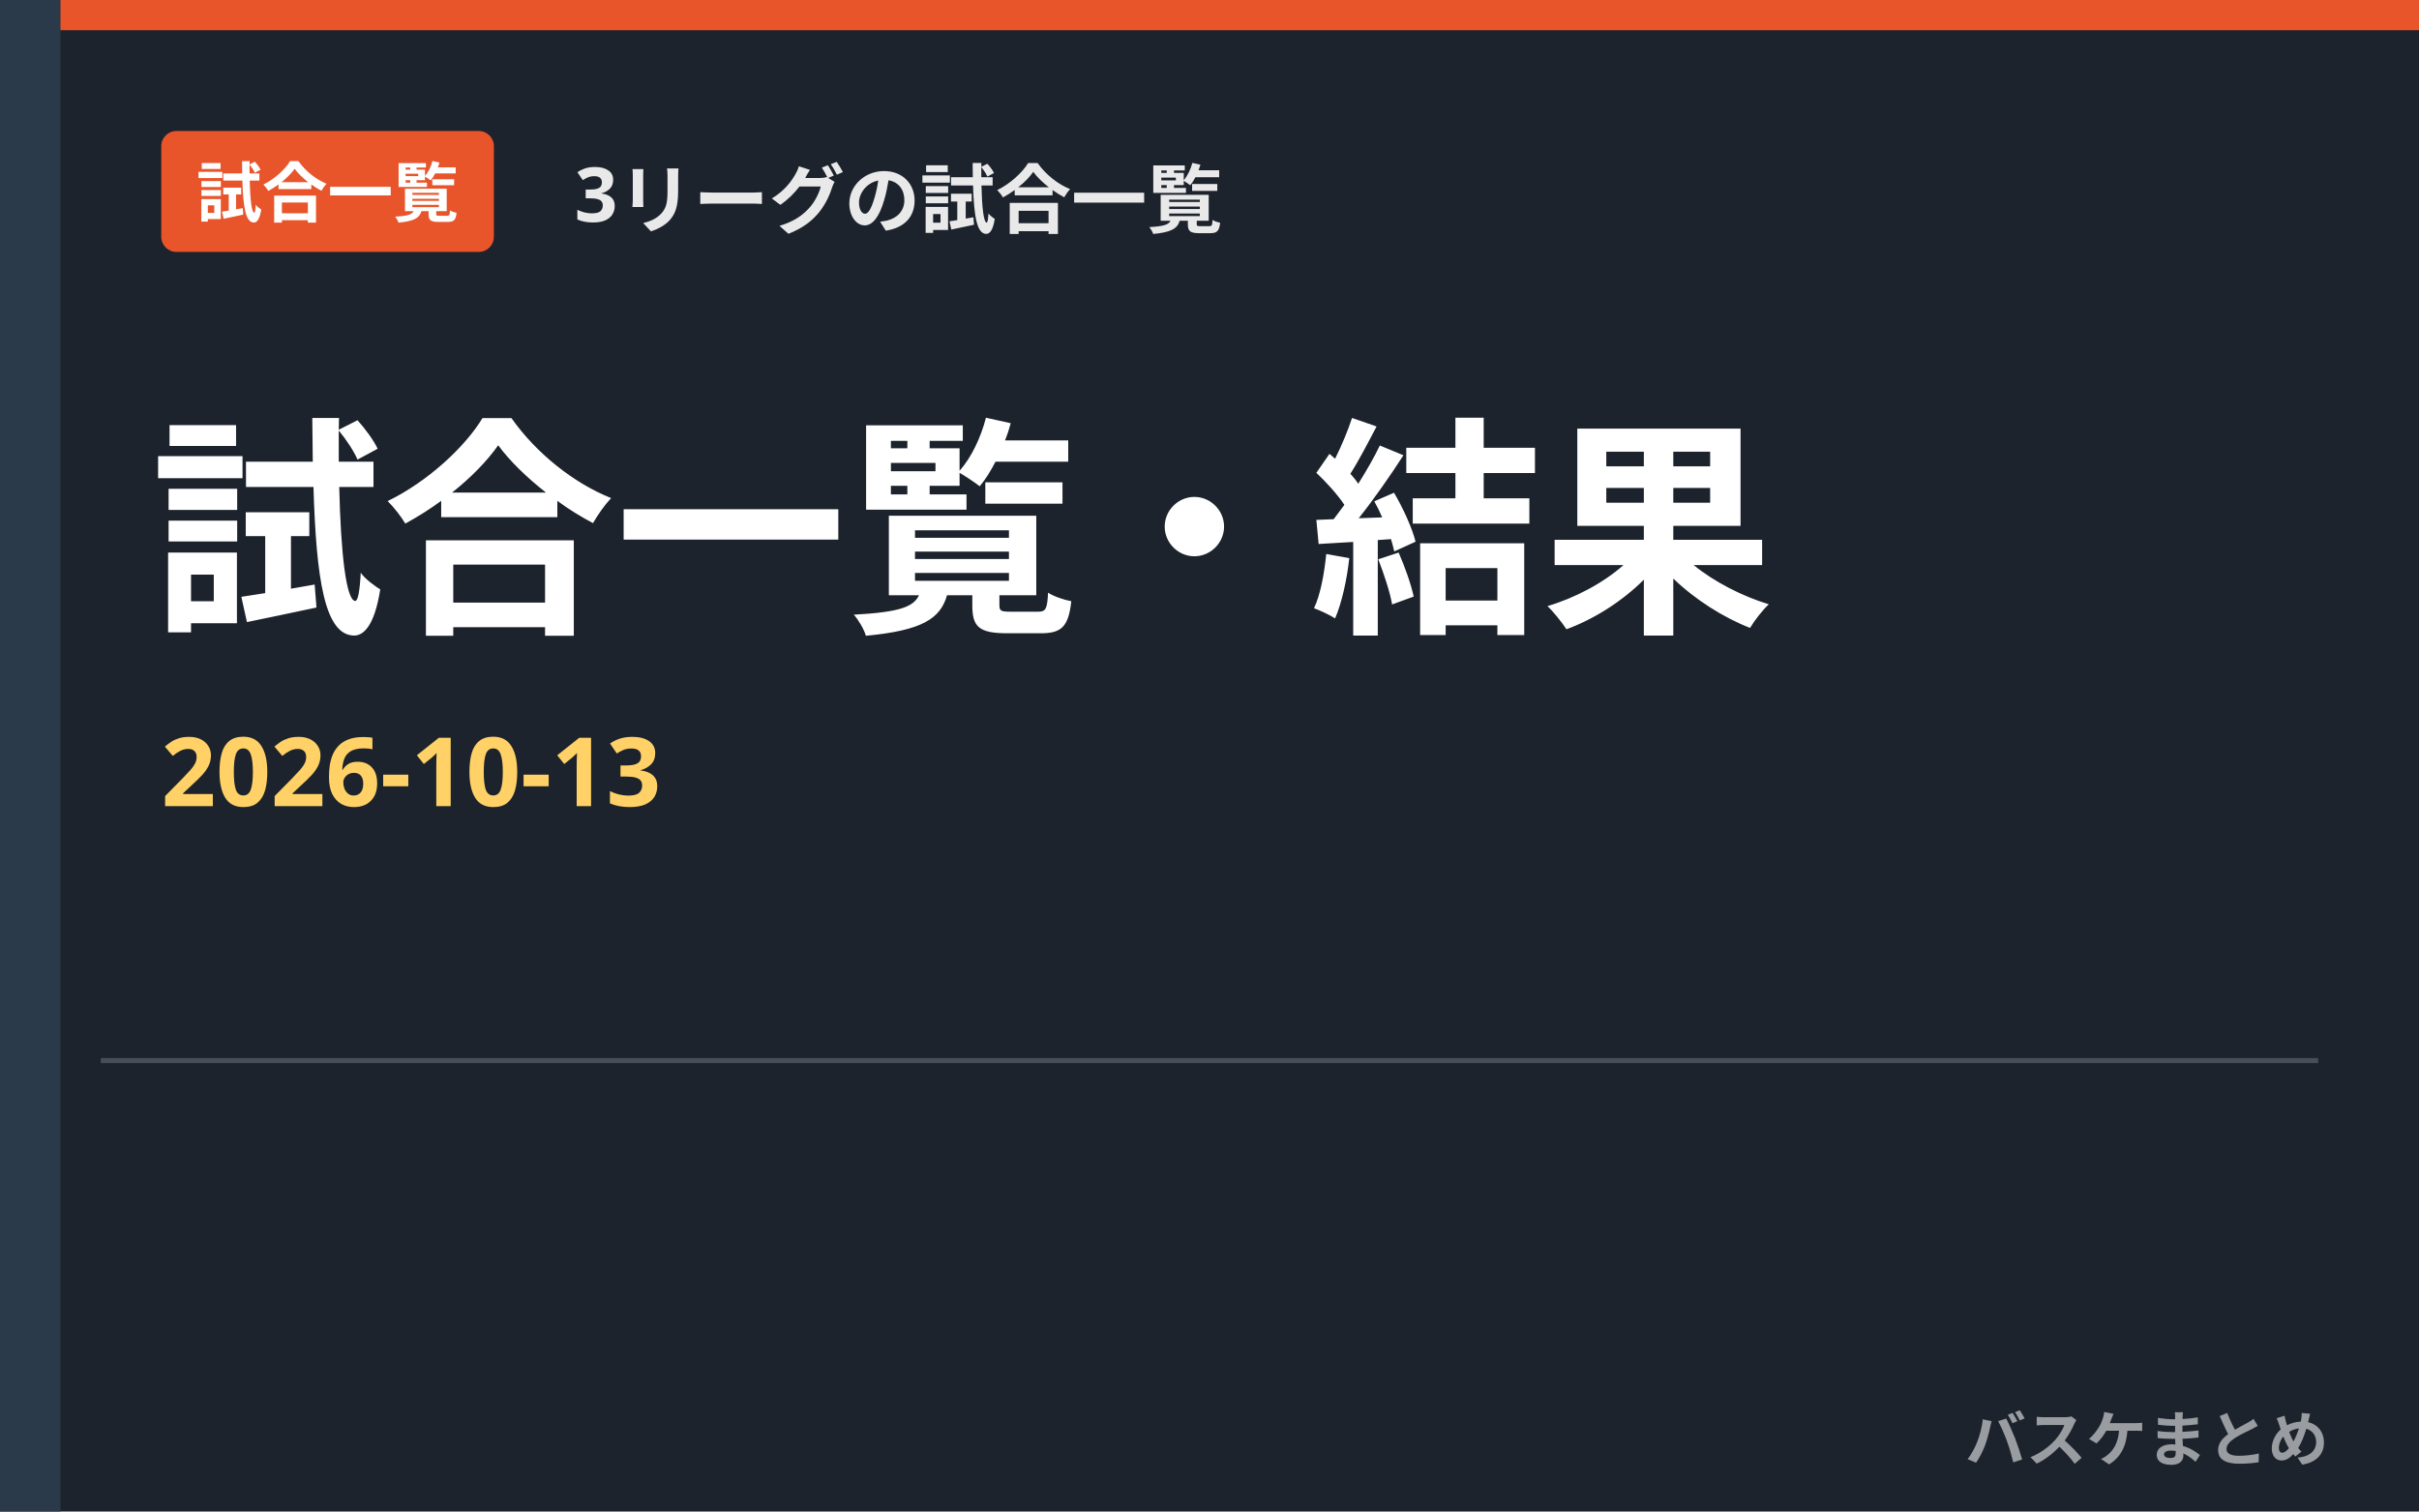
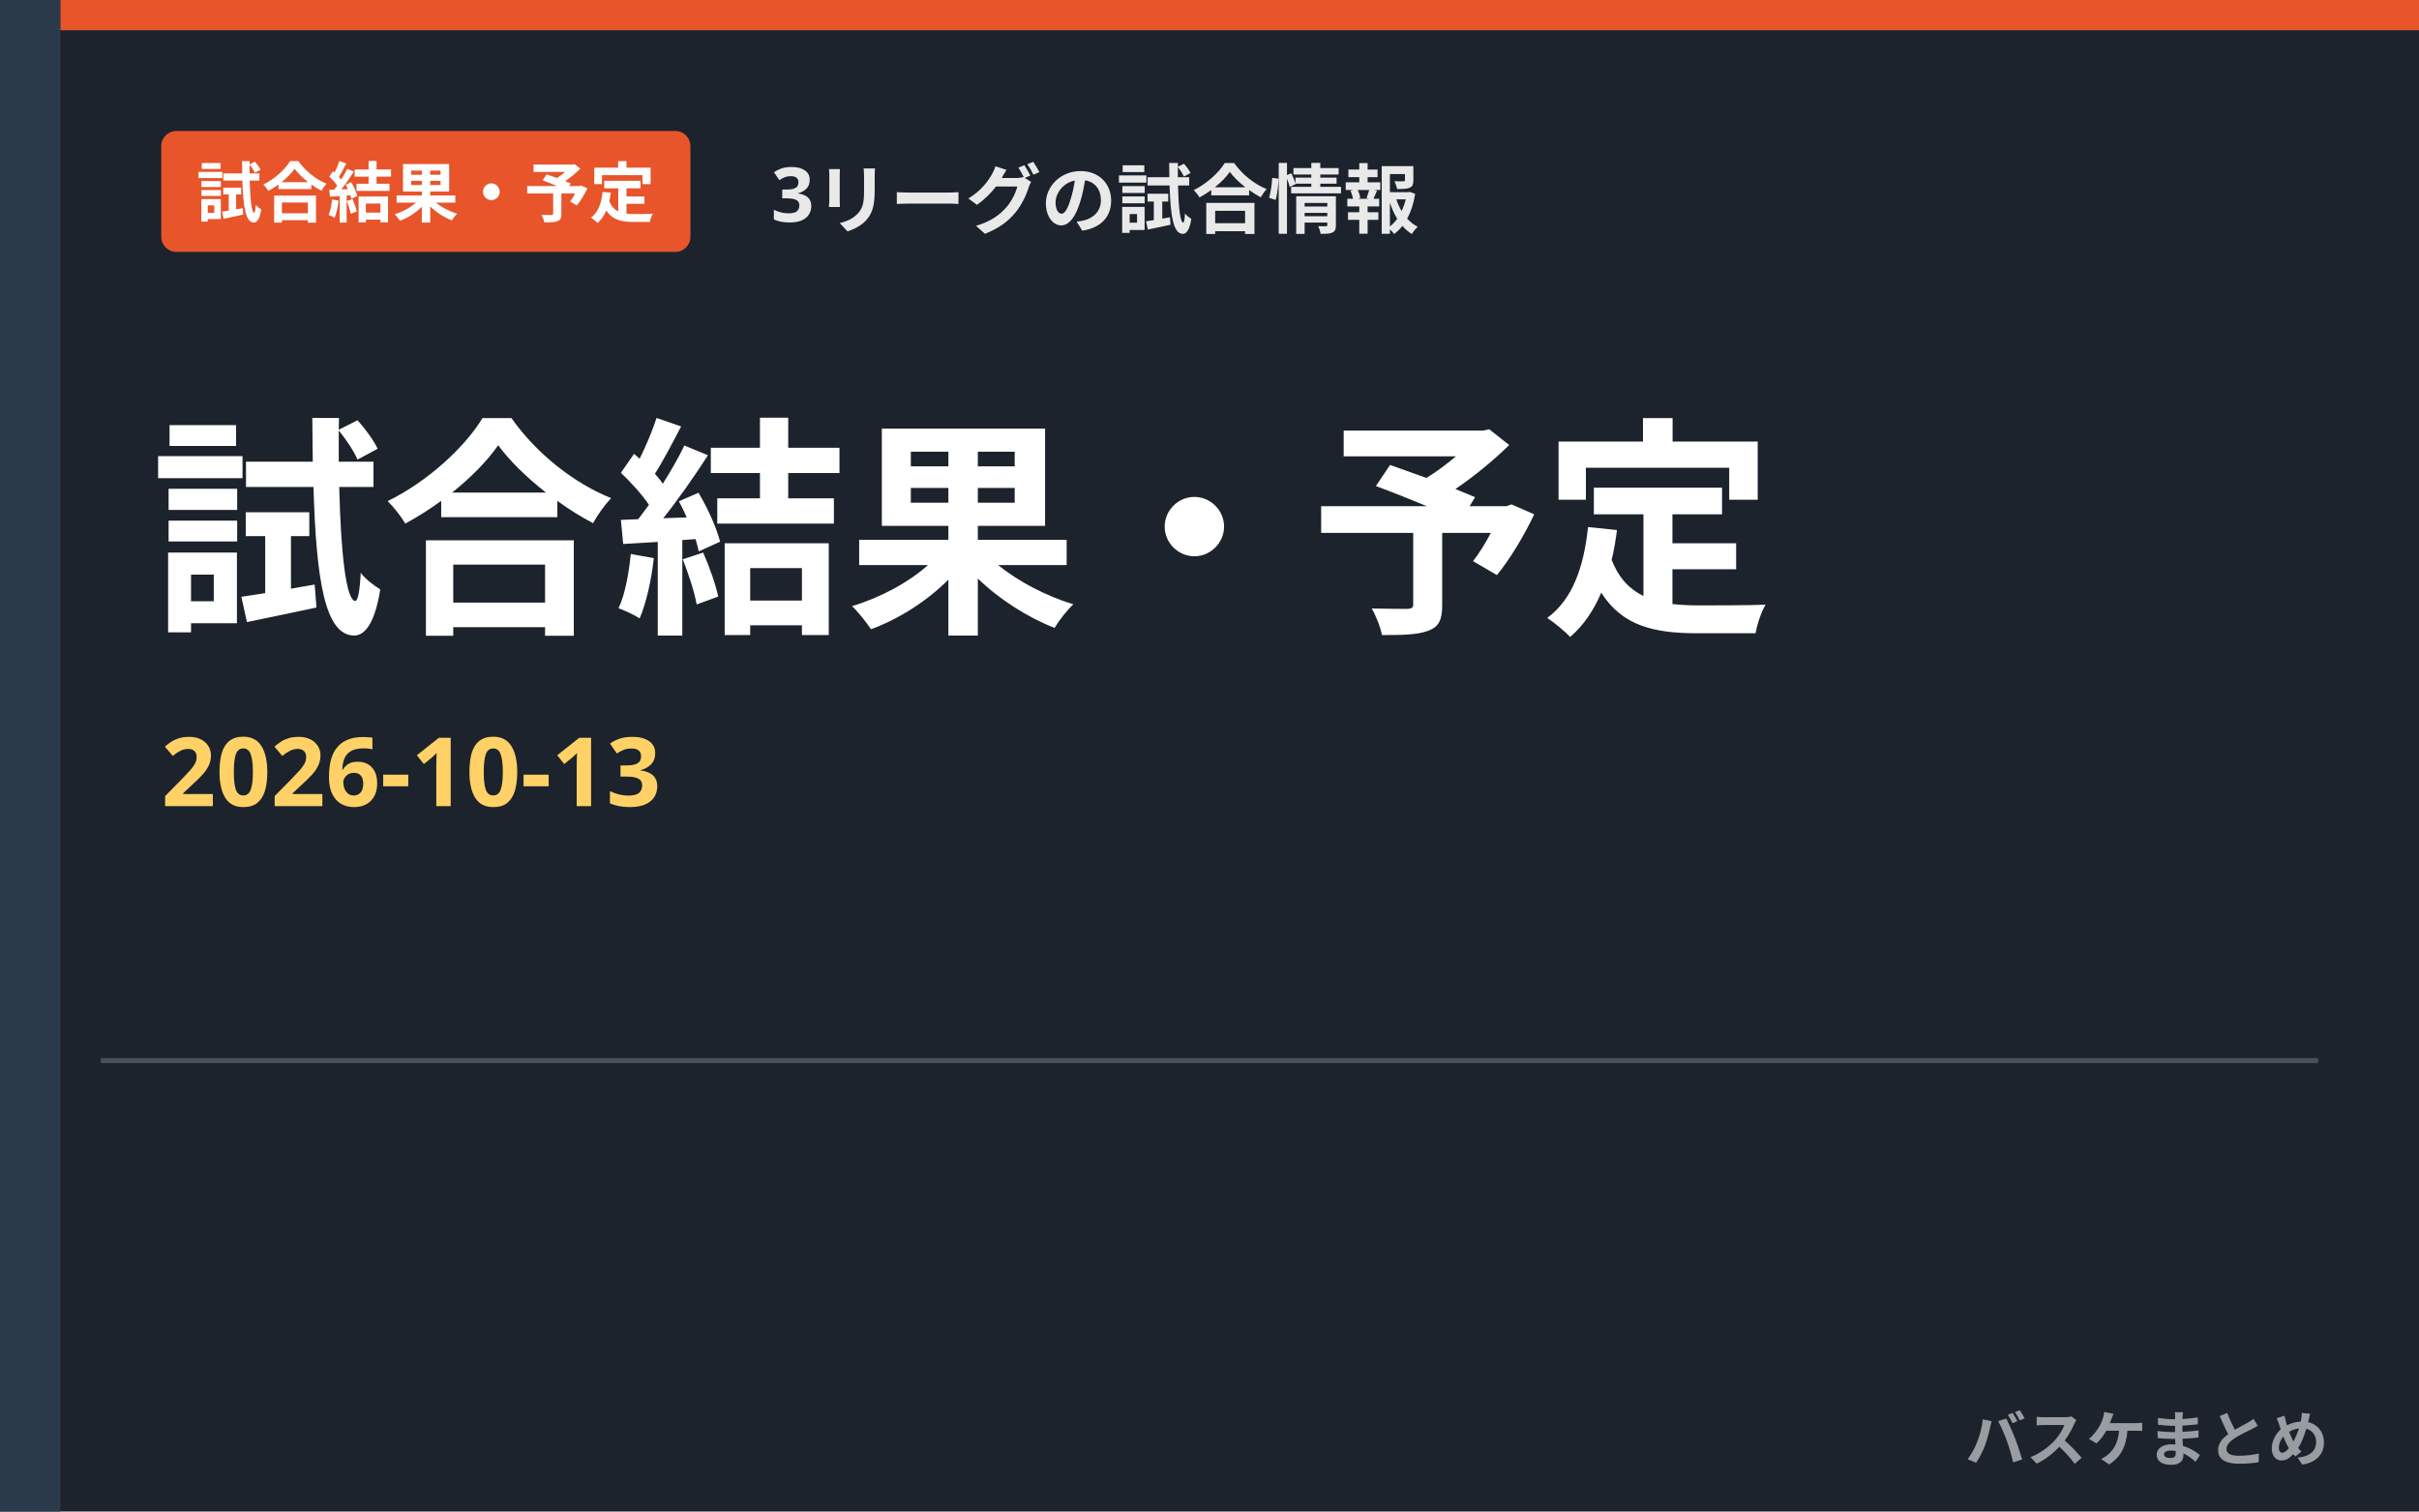
- <svg xmlns="http://www.w3.org/2000/svg" viewBox="0 0 480 300" role="img" aria-label="3リーグの試合一覧 試合一覧・結果">
+ <svg xmlns="http://www.w3.org/2000/svg" viewBox="0 0 480 300" role="img" aria-label="3リーグの試合情報 試合結果・予定">
  <rect width="480" height="300" fill="#1c232c" />
  <rect x="0" y="0" width="12" height="300" fill="#2b3a4a" />
  <rect x="12" y="0" width="468" height="6" fill="#e8552b" />
-   <rect x="32" y="26" width="66" height="24" rx="3" fill="#e8552b" />
-   <text x="65.0" y="43" text-anchor="middle" font-family="'Hiragino Kaku Gothic ProN','Hiragino Sans','Noto Sans JP','Yu Gothic',Meiryo,sans-serif" font-weight="800" font-size="13" fill="#ffffff">試合一覧</text>
-   <text x="114" y="44" font-family="'Hiragino Kaku Gothic ProN','Hiragino Sans','Noto Sans JP','Yu Gothic',Meiryo,sans-serif" font-weight="800" font-size="15" fill="#fff" opacity="0.9">3リーグの試合一覧</text>
-   <text x="30" y="122" font-family="'Hiragino Kaku Gothic ProN','Hiragino Sans','Noto Sans JP','Yu Gothic',Meiryo,sans-serif" font-weight="900" font-size="46" fill="#fff">試合一覧・結果</text>
+   <rect x="32" y="26" width="105" height="24" rx="3" fill="#e8552b" />
+   <text x="84.5" y="43" text-anchor="middle" font-family="'Hiragino Kaku Gothic ProN','Hiragino Sans','Noto Sans JP','Yu Gothic',Meiryo,sans-serif" font-weight="800" font-size="13" fill="#ffffff">試合結果・予定</text>
+   <text x="153" y="44" font-family="'Hiragino Kaku Gothic ProN','Hiragino Sans','Noto Sans JP','Yu Gothic',Meiryo,sans-serif" font-weight="800" font-size="15" fill="#fff" opacity="0.9">3リーグの試合情報</text>
+   <text x="30" y="122" font-family="'Hiragino Kaku Gothic ProN','Hiragino Sans','Noto Sans JP','Yu Gothic',Meiryo,sans-serif" font-weight="900" font-size="46" fill="#fff">試合結果・予定</text>
  <text x="32" y="160" font-family="'Hiragino Kaku Gothic ProN','Hiragino Sans','Noto Sans JP','Yu Gothic',Meiryo,sans-serif" font-weight="800" font-size="19" fill="#ffd166">2026-10-13</text>
  <rect x="20" y="210" width="440" height="1" fill="#fff" opacity="0.2" />
  <text x="462" y="290" text-anchor="end" font-family="'Hiragino Kaku Gothic ProN','Hiragino Sans','Noto Sans JP','Yu Gothic',Meiryo,sans-serif" font-weight="800" font-size="12" fill="#ffffff" opacity="0.55">バスケまとめ</text>
</svg>
